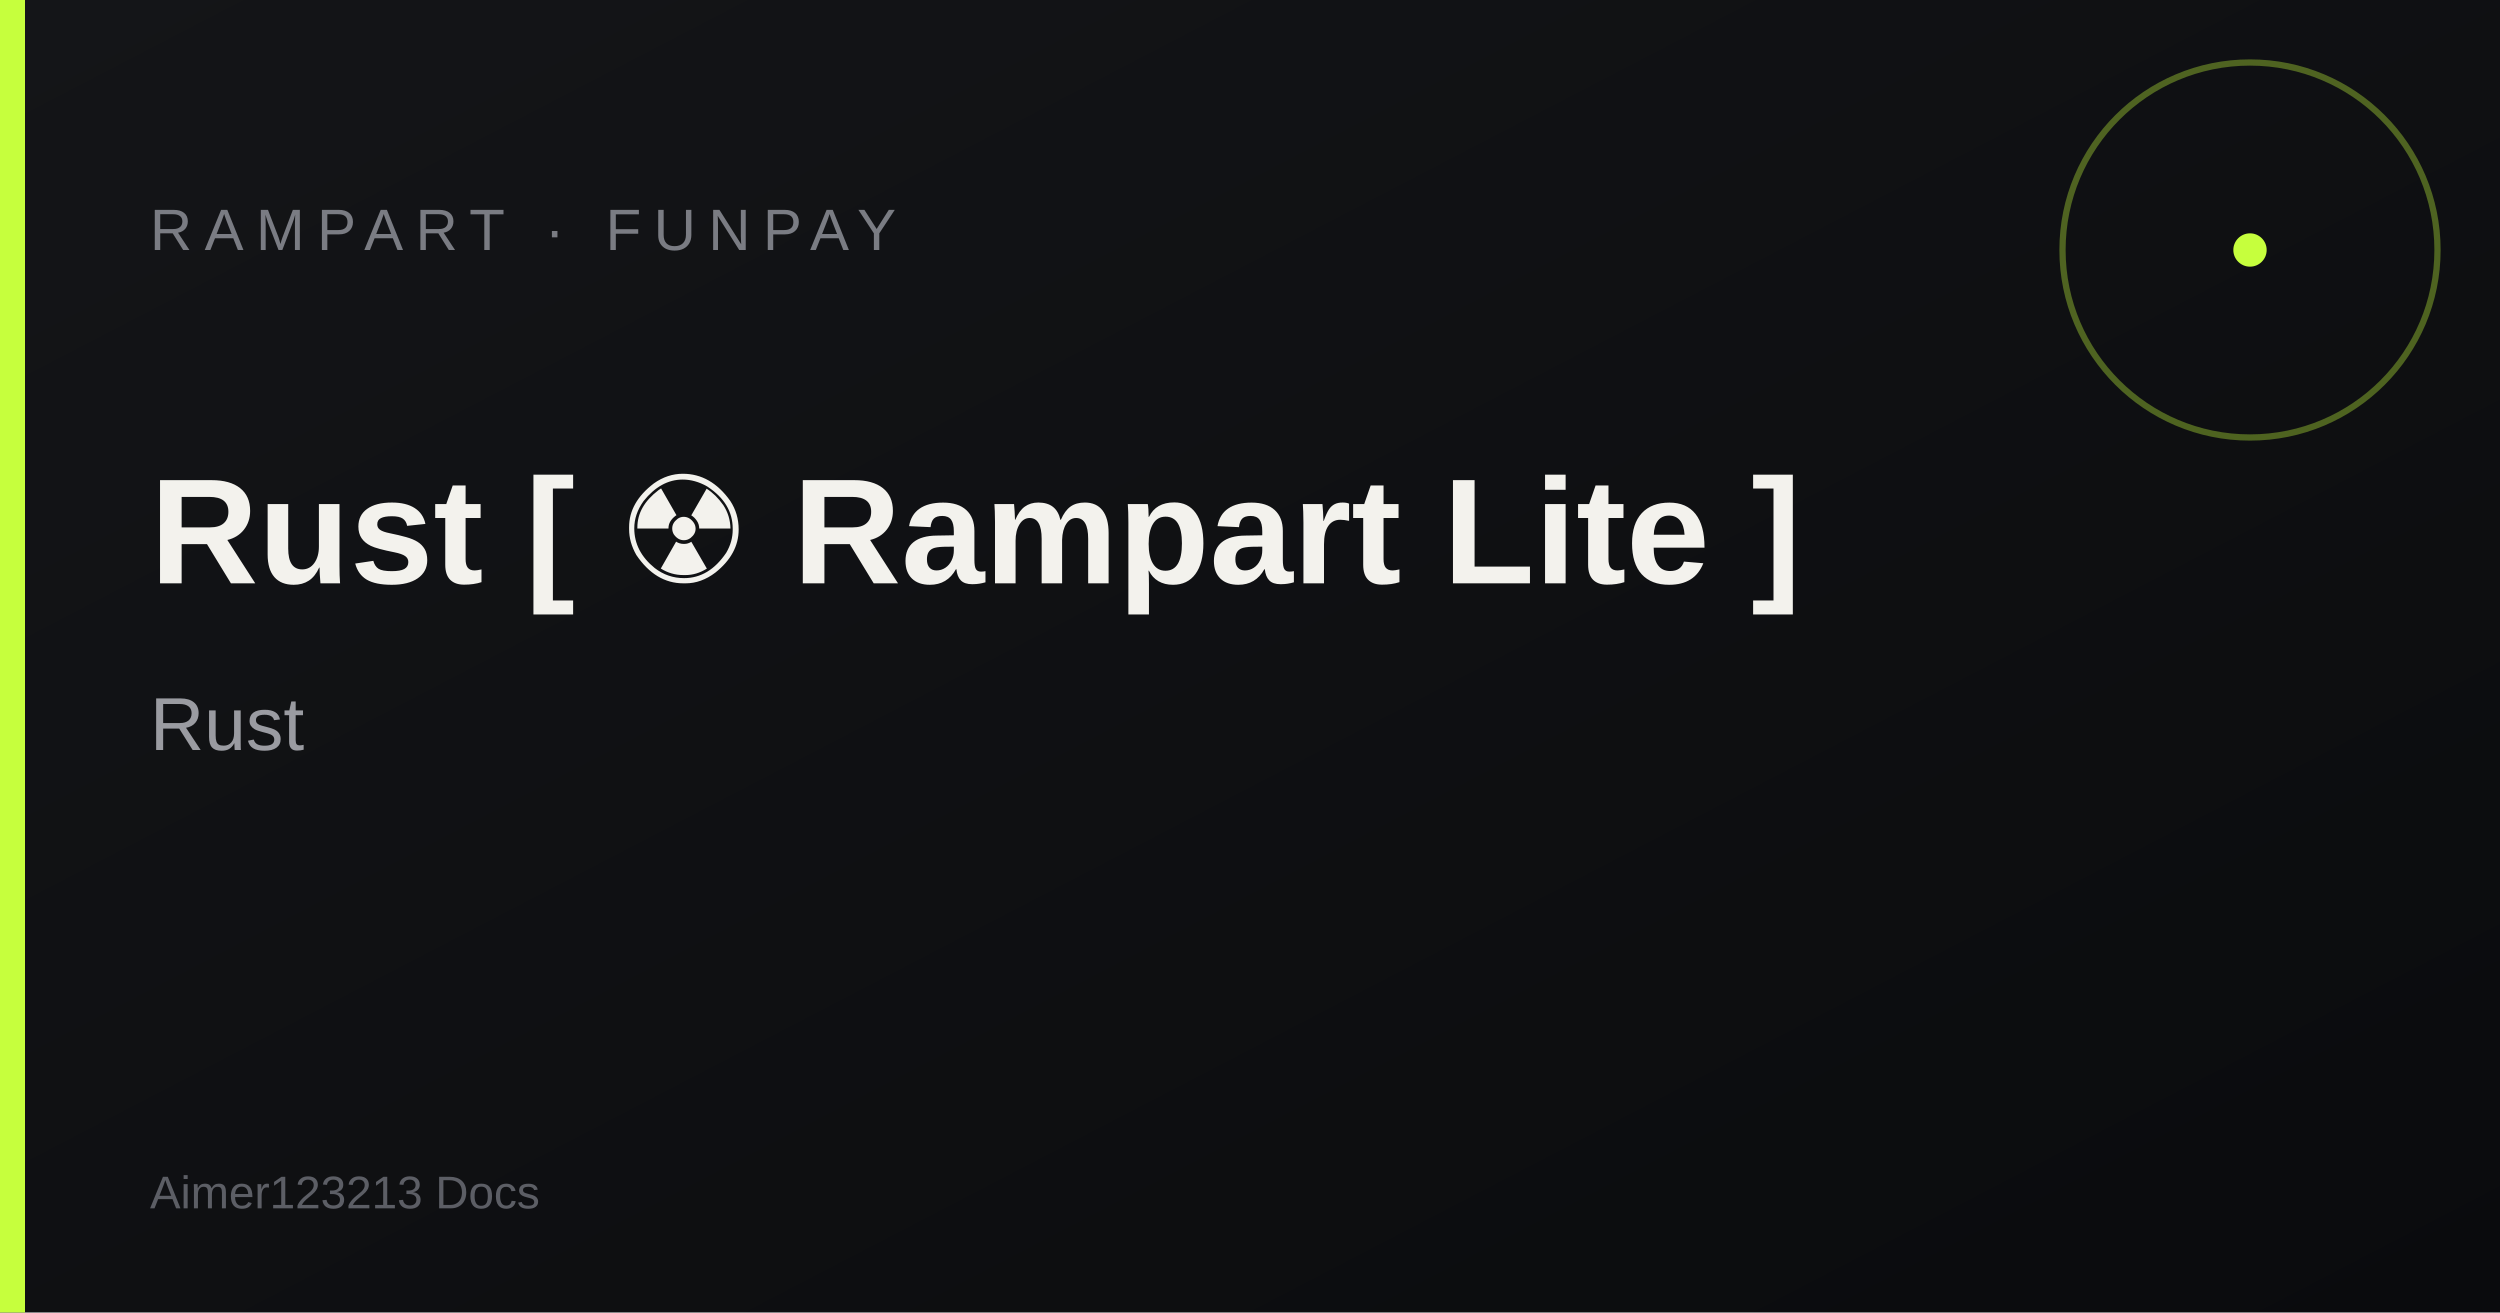
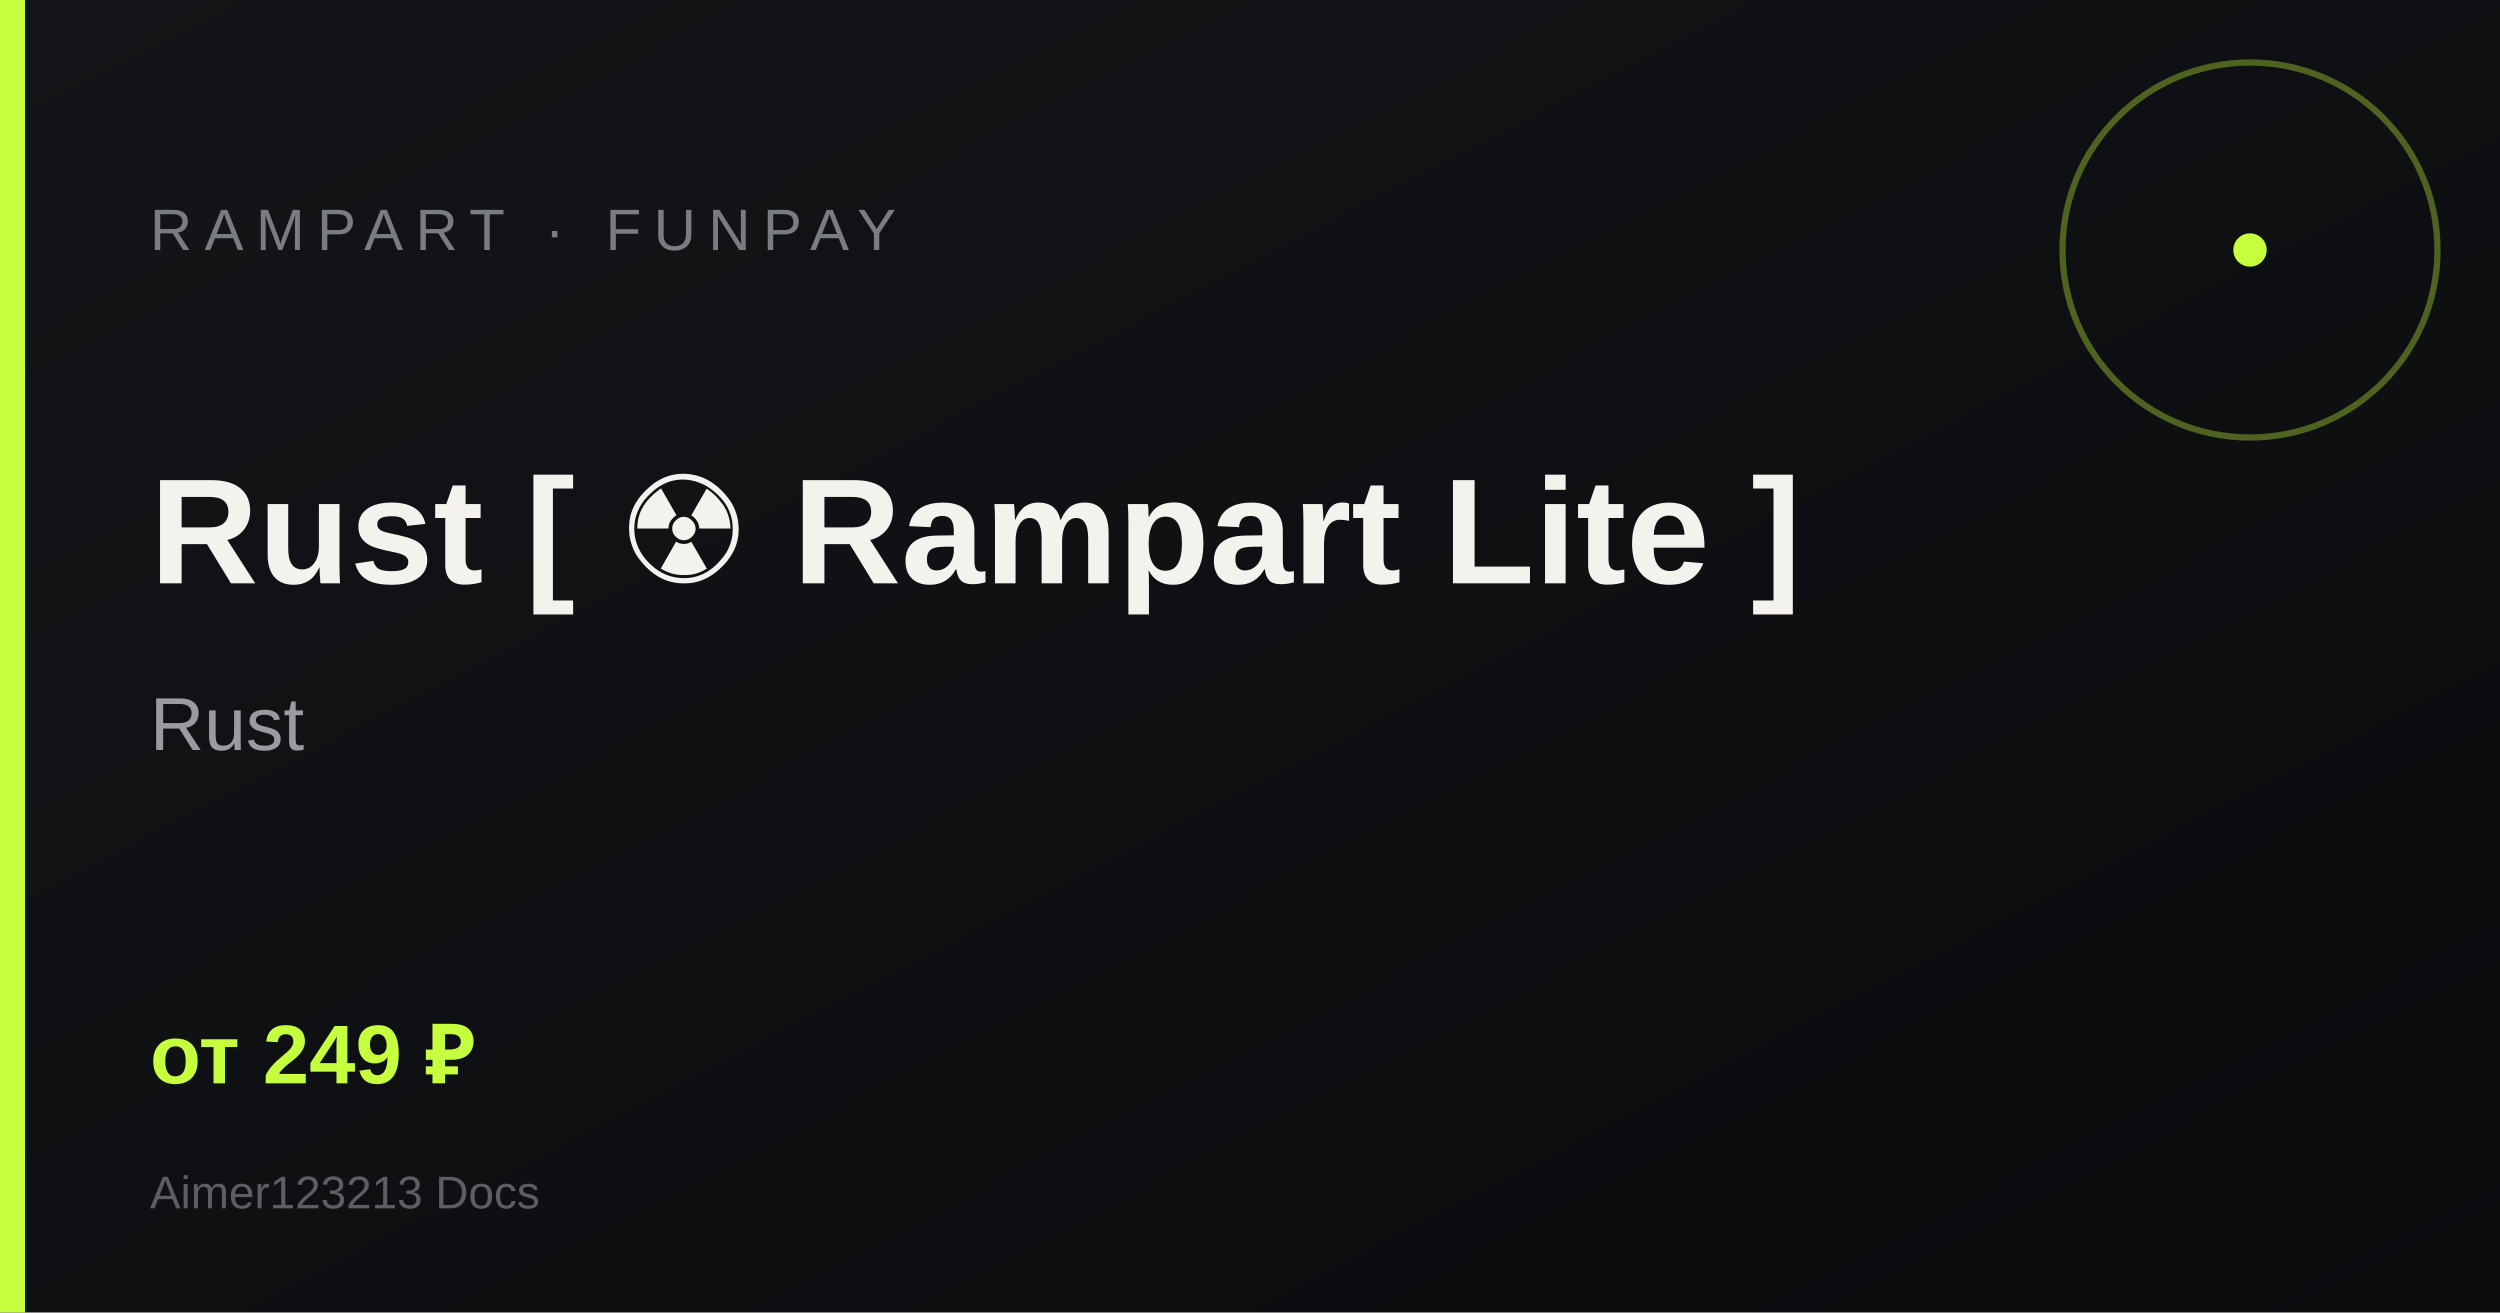
<svg xmlns="http://www.w3.org/2000/svg" width="1200" height="630" viewBox="0 0 1200 630">
  <defs>
    <linearGradient id="g" x1="0" y1="0" x2="1" y2="1">
      <stop offset="0%" stop-color="#141518" />
      <stop offset="100%" stop-color="#0a0b0d" />
    </linearGradient>
  </defs>
  <rect width="1200" height="630" fill="url(#g)" />
  <rect x="0" y="0" width="12" height="630" fill="#c6ff3d" />
  <circle cx="1080" cy="120" r="90" fill="none" stroke="#c6ff3d" stroke-width="3" opacity=".35" />
  <circle cx="1080" cy="120" r="8" fill="#c6ff3d" />
  <text x="72" y="120" fill="#7a7c83" font-family="Arial, sans-serif" font-size="28" letter-spacing="6">RAMPART · FUNPAY</text>
  <text x="72" y="280" fill="#f3f2ed" font-family="Arial, sans-serif" font-size="72" font-weight="700">Rust [ ☢ Rampart Lite ]</text>
  <text x="72" y="360" fill="#9a9ba1" font-family="Arial, sans-serif" font-size="36">Rust</text>
-   <text x="72" y="520" fill="#c6ff3d" font-family="Arial, sans-serif" font-size="40" font-weight="700" />
+   <text x="72" y="520" fill="#c6ff3d" font-family="Arial, sans-serif" font-size="40" font-weight="700">от 249 ₽</text>
  <text x="72" y="580" fill="#5c5e65" font-family="Arial, sans-serif" font-size="22">Aimer123213 Docs</text>
</svg>
